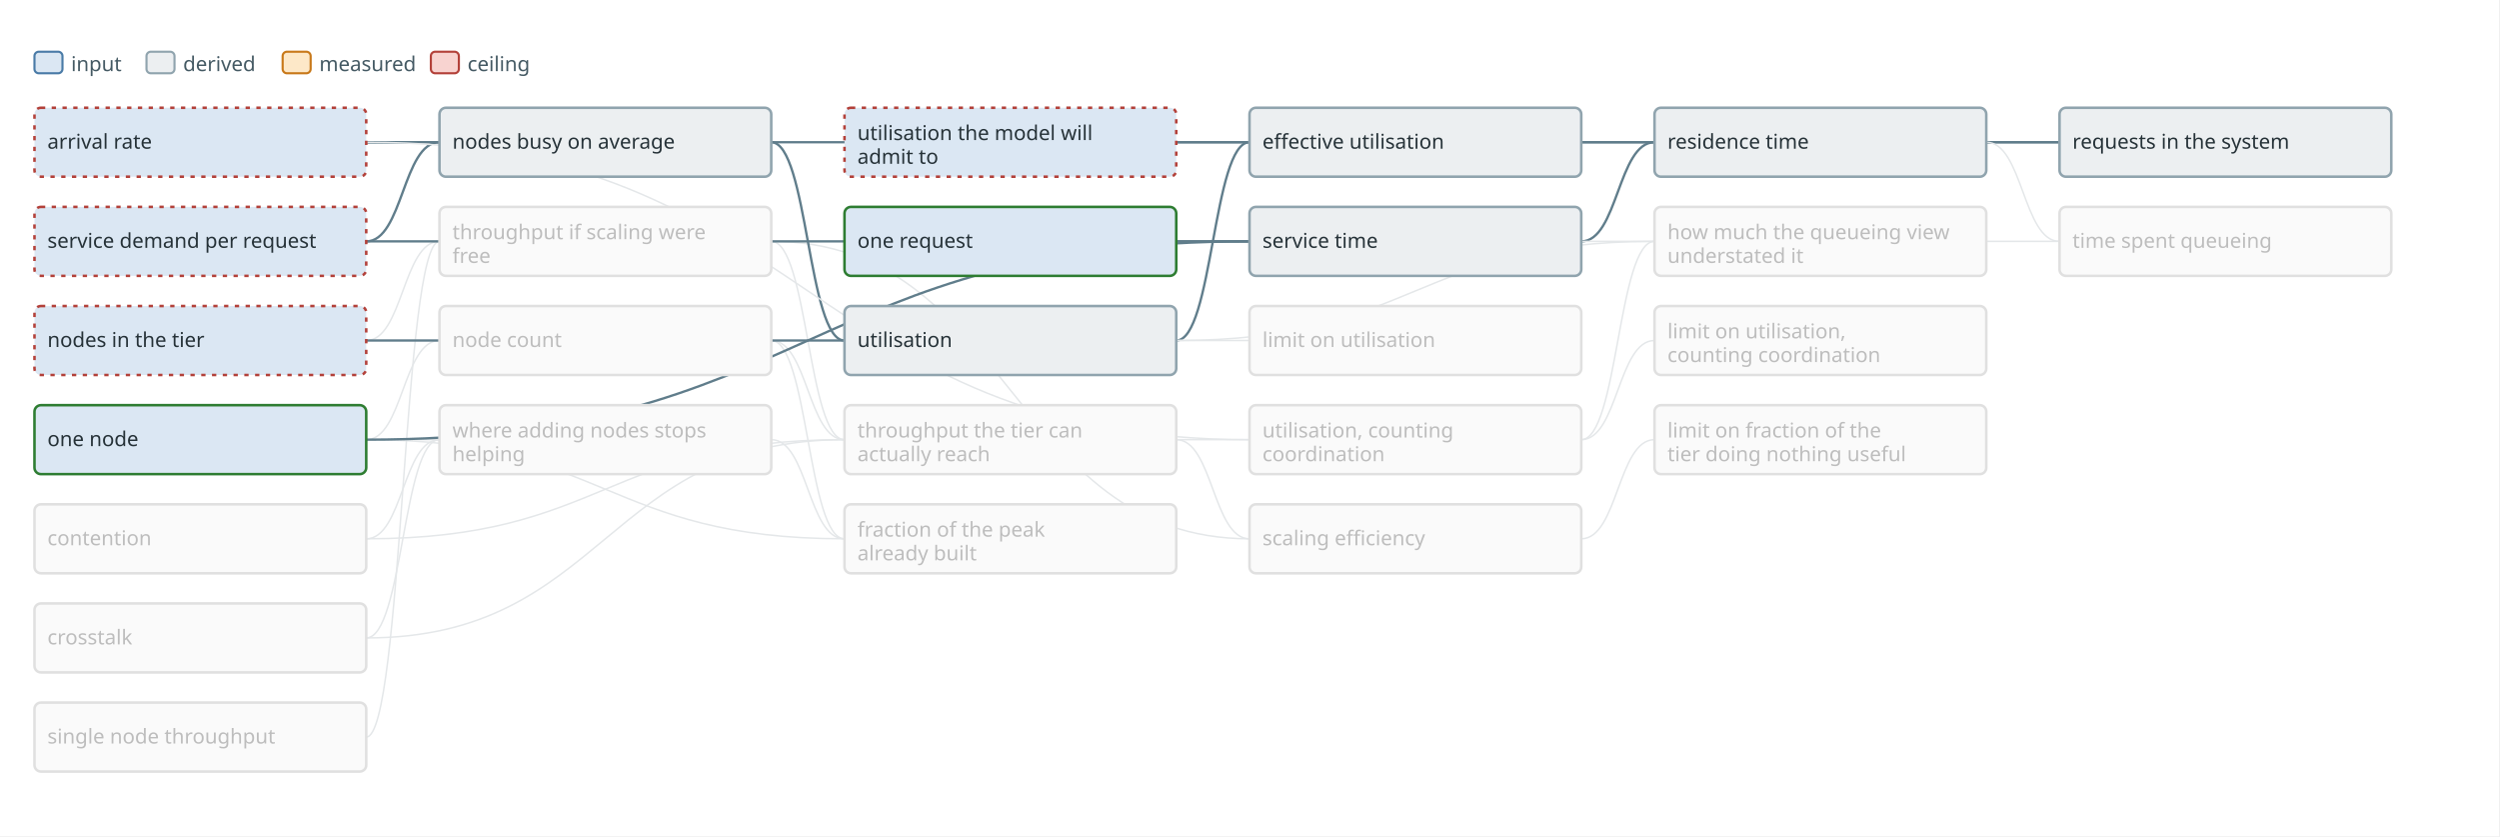
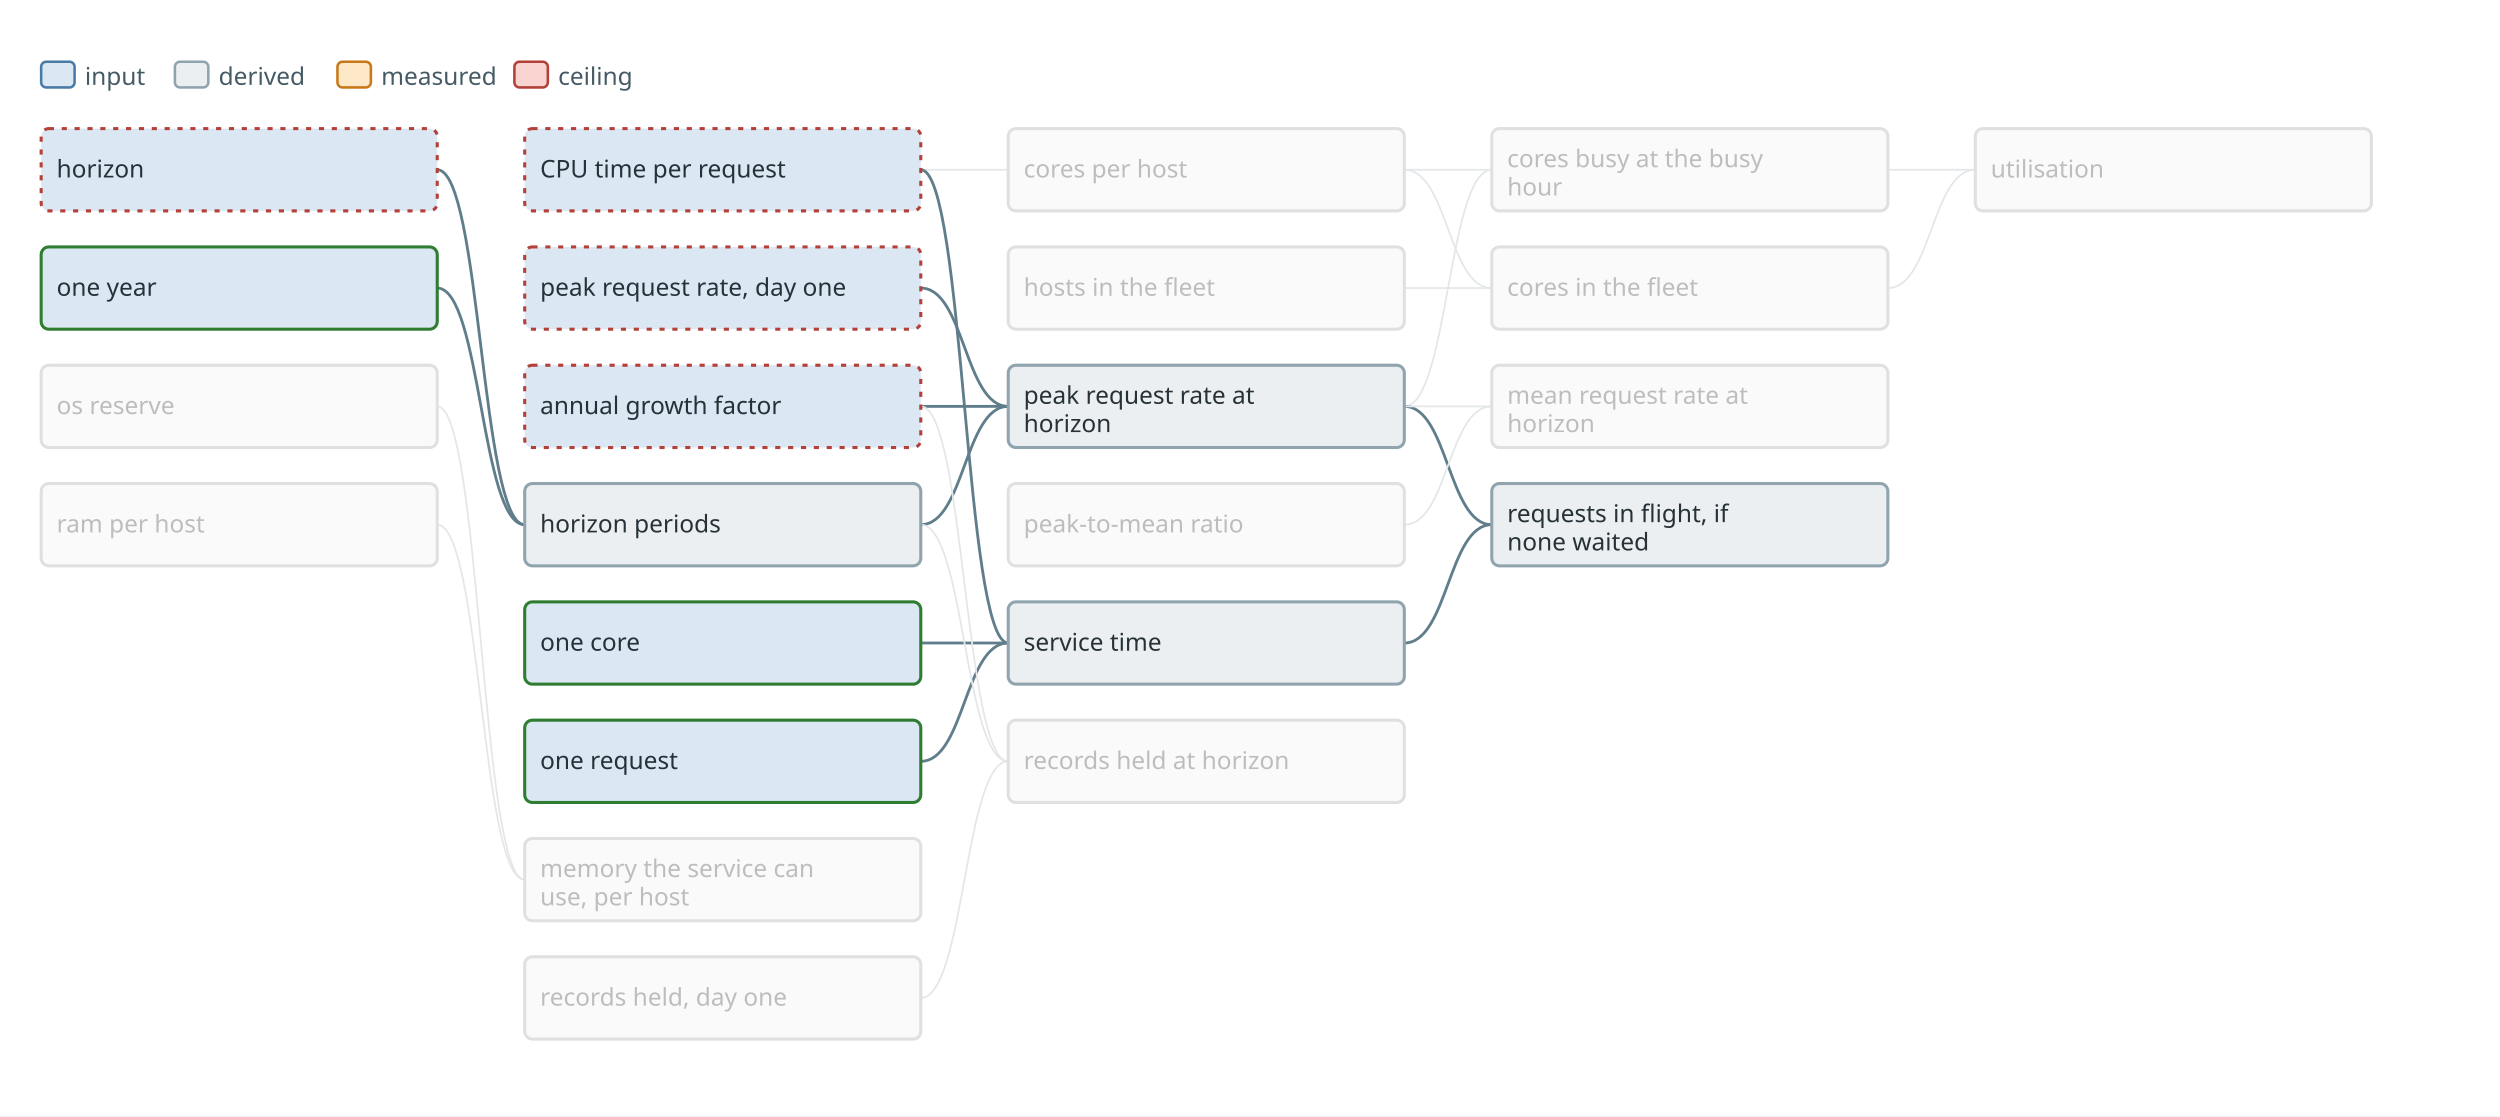
- <svg xmlns="http://www.w3.org/2000/svg" viewBox="0 0 1160 388" width="1160" height="388" role="img" font-family="system-ui, sans-serif">
-   <rect width="1160" height="388" fill="#ffffff" />
+ <svg xmlns="http://www.w3.org/2000/svg" viewBox="0 0 972 434" width="972" height="434" role="img" font-family="system-ui, sans-serif">
+   <rect width="972" height="434" fill="#ffffff" />
  <rect x="16.0" y="24" width="13" height="10" rx="2" fill="#dbe7f3" stroke="#4a7ba7" />
  <text x="33.0" y="33" font-size="9.5" fill="#455a64">input</text>
  <rect x="68.0" y="24" width="13" height="10" rx="2" fill="#eceff1" stroke="#90a4ae" />
  <text x="85.0" y="33" font-size="9.5" fill="#455a64">derived</text>
  <rect x="131.2" y="24" width="13" height="10" rx="2" fill="#fde8c8" stroke="#c8791a" />
  <text x="148.2" y="33" font-size="9.5" fill="#455a64">measured</text>
  <rect x="200.0" y="24" width="13" height="10" rx="2" fill="#f8d3d0" stroke="#b3413a" />
  <text x="217.0" y="33" font-size="9.5" fill="#455a64">ceiling</text>
-   <path d="M170.0,250.0 C281.0,250.0 281.0,204.0 392.0,204.0" fill="none" stroke="#e4e7e9" stroke-width="0.7" />
-   <path d="M170.0,296.0 C281.0,296.0 281.0,204.0 392.0,204.0" fill="none" stroke="#e4e7e9" stroke-width="0.7" />
-   <path d="M358.0,112.0 C375.0,112.0 375.0,204.0 392.0,204.0" fill="none" stroke="#e4e7e9" stroke-width="0.7" />
-   <path d="M358.0,158.0 C375.0,158.0 375.0,204.0 392.0,204.0" fill="none" stroke="#e4e7e9" stroke-width="0.7" />
-   <path d="M170.0,66.0 C187.0,66.0 187.0,66.0 204.0,66.0" fill="none" stroke="#607d8b" stroke-width="1.1" />
-   <path d="M170.0,112.0 C187.0,112.0 187.0,66.0 204.0,66.0" fill="none" stroke="#607d8b" stroke-width="1.1" />
-   <path d="M170.0,66.0 C563.0,66.0 563.0,66.0 956.0,66.0" fill="none" stroke="#607d8b" stroke-width="1.1" />
-   <path d="M922.0,66.0 C939.0,66.0 939.0,66.0 956.0,66.0" fill="none" stroke="#607d8b" stroke-width="1.1" />
-   <path d="M734.0,204.0 C751.0,204.0 751.0,158.0 768.0,158.0" fill="none" stroke="#e4e7e9" stroke-width="0.7" />
-   <path d="M546.0,158.0 C563.0,158.0 563.0,66.0 580.0,66.0" fill="none" stroke="#607d8b" stroke-width="1.1" />
-   <path d="M546.0,66.0 C563.0,66.0 563.0,66.0 580.0,66.0" fill="none" stroke="#607d8b" stroke-width="1.1" />
-   <path d="M358.0,158.0 C375.0,158.0 375.0,250.0 392.0,250.0" fill="none" stroke="#e4e7e9" stroke-width="0.7" />
-   <path d="M170.0,204.0 C281.0,204.0 281.0,250.0 392.0,250.0" fill="none" stroke="#e4e7e9" stroke-width="0.7" />
-   <path d="M358.0,204.0 C375.0,204.0 375.0,250.0 392.0,250.0" fill="none" stroke="#e4e7e9" stroke-width="0.7" />
-   <path d="M170.0,158.0 C187.0,158.0 187.0,112.0 204.0,112.0" fill="none" stroke="#e4e7e9" stroke-width="0.7" />
-   <path d="M170.0,342.0 C187.0,342.0 187.0,112.0 204.0,112.0" fill="none" stroke="#e4e7e9" stroke-width="0.7" />
-   <path d="M170.0,158.0 C187.0,158.0 187.0,158.0 204.0,158.0" fill="none" stroke="#e4e7e9" stroke-width="0.7" />
-   <path d="M170.0,204.0 C187.0,204.0 187.0,158.0 204.0,158.0" fill="none" stroke="#e4e7e9" stroke-width="0.7" />
-   <path d="M546.0,158.0 C657.0,158.0 657.0,112.0 768.0,112.0" fill="none" stroke="#e4e7e9" stroke-width="0.7" />
-   <path d="M734.0,204.0 C751.0,204.0 751.0,112.0 768.0,112.0" fill="none" stroke="#e4e7e9" stroke-width="0.7" />
-   <path d="M170.0,250.0 C187.0,250.0 187.0,204.0 204.0,204.0" fill="none" stroke="#e4e7e9" stroke-width="0.7" />
-   <path d="M170.0,296.0 C187.0,296.0 187.0,204.0 204.0,204.0" fill="none" stroke="#e4e7e9" stroke-width="0.7" />
-   <path d="M170.0,204.0 C187.0,204.0 187.0,204.0 204.0,204.0" fill="none" stroke="#e4e7e9" stroke-width="0.7" />
+   <path d="M546.0,158.0 C563.0,158.0 563.0,66.0 580.0,66.0" fill="none" stroke="#e4e7e9" stroke-width="0.7" />
+   <path d="M358.0,66.0 C469.0,66.0 469.0,66.0 580.0,66.0" fill="none" stroke="#e4e7e9" stroke-width="0.7" />
+   <path d="M546.0,66.0 C563.0,66.0 563.0,112.0 580.0,112.0" fill="none" stroke="#e4e7e9" stroke-width="0.7" />
+   <path d="M546.0,112.0 C563.0,112.0 563.0,112.0 580.0,112.0" fill="none" stroke="#e4e7e9" stroke-width="0.7" />
+   <path d="M170.0,66.0 C187.0,66.0 187.0,204.0 204.0,204.0" fill="none" stroke="#607d8b" stroke-width="1.1" />
+   <path d="M170.0,112.0 C187.0,112.0 187.0,204.0 204.0,204.0" fill="none" stroke="#607d8b" stroke-width="1.1" />
+   <path d="M546.0,158.0 C563.0,158.0 563.0,204.0 580.0,204.0" fill="none" stroke="#607d8b" stroke-width="1.1" />
+   <path d="M546.0,250.0 C563.0,250.0 563.0,204.0 580.0,204.0" fill="none" stroke="#607d8b" stroke-width="1.1" />
  <path d="M546.0,158.0 C563.0,158.0 563.0,158.0 580.0,158.0" fill="none" stroke="#e4e7e9" stroke-width="0.7" />
-   <path d="M734.0,66.0 C751.0,66.0 751.0,66.0 768.0,66.0" fill="none" stroke="#607d8b" stroke-width="1.1" />
-   <path d="M734.0,112.0 C751.0,112.0 751.0,66.0 768.0,66.0" fill="none" stroke="#607d8b" stroke-width="1.1" />
-   <path d="M546.0,204.0 C563.0,204.0 563.0,250.0 580.0,250.0" fill="none" stroke="#e4e7e9" stroke-width="0.7" />
-   <path d="M358.0,112.0 C469.0,112.0 469.0,250.0 580.0,250.0" fill="none" stroke="#e4e7e9" stroke-width="0.7" />
-   <path d="M734.0,250.0 C751.0,250.0 751.0,204.0 768.0,204.0" fill="none" stroke="#e4e7e9" stroke-width="0.7" />
-   <path d="M170.0,204.0 C375.0,204.0 375.0,112.0 580.0,112.0" fill="none" stroke="#607d8b" stroke-width="1.1" />
-   <path d="M546.0,112.0 C563.0,112.0 563.0,112.0 580.0,112.0" fill="none" stroke="#607d8b" stroke-width="1.1" />
-   <path d="M170.0,112.0 C375.0,112.0 375.0,112.0 580.0,112.0" fill="none" stroke="#607d8b" stroke-width="1.1" />
-   <path d="M358.0,66.0 C375.0,66.0 375.0,158.0 392.0,158.0" fill="none" stroke="#607d8b" stroke-width="1.1" />
-   <path d="M170.0,158.0 C281.0,158.0 281.0,158.0 392.0,158.0" fill="none" stroke="#607d8b" stroke-width="1.1" />
-   <path d="M546.0,204.0 C563.0,204.0 563.0,204.0 580.0,204.0" fill="none" stroke="#e4e7e9" stroke-width="0.7" />
-   <path d="M170.0,66.0 C375.0,66.0 375.0,204.0 580.0,204.0" fill="none" stroke="#e4e7e9" stroke-width="0.7" />
-   <path d="M922.0,66.0 C939.0,66.0 939.0,112.0 956.0,112.0" fill="none" stroke="#e4e7e9" stroke-width="0.7" />
-   <path d="M734.0,112.0 C845.0,112.0 845.0,112.0 956.0,112.0" fill="none" stroke="#e4e7e9" stroke-width="0.7" />
+   <path d="M546.0,204.0 C563.0,204.0 563.0,158.0 580.0,158.0" fill="none" stroke="#e4e7e9" stroke-width="0.7" />
+   <path d="M358.0,158.0 C375.0,158.0 375.0,158.0 392.0,158.0" fill="none" stroke="#607d8b" stroke-width="1.1" />
+   <path d="M358.0,204.0 C375.0,204.0 375.0,158.0 392.0,158.0" fill="none" stroke="#607d8b" stroke-width="1.1" />
+   <path d="M358.0,112.0 C375.0,112.0 375.0,158.0 392.0,158.0" fill="none" stroke="#607d8b" stroke-width="1.1" />
+   <path d="M170.0,158.0 C187.0,158.0 187.0,342.0 204.0,342.0" fill="none" stroke="#e4e7e9" stroke-width="0.7" />
+   <path d="M170.0,204.0 C187.0,204.0 187.0,342.0 204.0,342.0" fill="none" stroke="#e4e7e9" stroke-width="0.7" />
+   <path d="M358.0,250.0 C375.0,250.0 375.0,250.0 392.0,250.0" fill="none" stroke="#607d8b" stroke-width="1.1" />
+   <path d="M358.0,296.0 C375.0,296.0 375.0,250.0 392.0,250.0" fill="none" stroke="#607d8b" stroke-width="1.1" />
+   <path d="M358.0,66.0 C375.0,66.0 375.0,250.0 392.0,250.0" fill="none" stroke="#607d8b" stroke-width="1.1" />
+   <path d="M358.0,158.0 C375.0,158.0 375.0,296.0 392.0,296.0" fill="none" stroke="#e4e7e9" stroke-width="0.7" />
+   <path d="M358.0,204.0 C375.0,204.0 375.0,296.0 392.0,296.0" fill="none" stroke="#e4e7e9" stroke-width="0.7" />
+   <path d="M358.0,388.0 C375.0,388.0 375.0,296.0 392.0,296.0" fill="none" stroke="#e4e7e9" stroke-width="0.7" />
+   <path d="M734.0,66.0 C751.0,66.0 751.0,66.0 768.0,66.0" fill="none" stroke="#e4e7e9" stroke-width="0.7" />
+   <path d="M734.0,112.0 C751.0,112.0 751.0,66.0 768.0,66.0" fill="none" stroke="#e4e7e9" stroke-width="0.7" />
+   <rect x="204" y="142" width="154" height="32" rx="3" fill="#dbe7f3" stroke="#b3413a" stroke-width="1.2" stroke-dasharray="2 3" />
+   <text x="210" y="161" font-size="9.5" fill="#263238">annual growth factor</text>
+   <rect x="580" y="50" width="154" height="32" rx="3" fill="#fafafa" stroke="#e0e0e0" stroke-width="1.2" />
+   <text x="586" y="65" font-size="9.5" fill="#bdbdbd">cores busy at the busy</text>
+   <text x="586" y="76" font-size="9.5" fill="#bdbdbd">hour</text>
+   <rect x="580" y="96" width="154" height="32" rx="3" fill="#fafafa" stroke="#e0e0e0" stroke-width="1.2" />
+   <text x="586" y="115" font-size="9.5" fill="#bdbdbd">cores in the fleet</text>
+   <rect x="392" y="50" width="154" height="32" rx="3" fill="#fafafa" stroke="#e0e0e0" stroke-width="1.2" />
+   <text x="398" y="69" font-size="9.5" fill="#bdbdbd">cores per host</text>
+   <rect x="16" y="50" width="154" height="32" rx="3" fill="#dbe7f3" stroke="#b3413a" stroke-width="1.2" stroke-dasharray="2 3" />
+   <text x="22" y="69" font-size="9.5" fill="#263238">horizon</text>
+   <rect x="204" y="188" width="154" height="32" rx="3" fill="#eceff1" stroke="#90a4ae" stroke-width="1.2" />
+   <text x="210" y="207" font-size="9.5" fill="#263238">horizon periods</text>
+   <rect x="392" y="96" width="154" height="32" rx="3" fill="#fafafa" stroke="#e0e0e0" stroke-width="1.2" />
+   <text x="398" y="115" font-size="9.5" fill="#bdbdbd">hosts in the fleet</text>
+   <rect x="580" y="188" width="154" height="32" rx="3" fill="#eceff1" stroke="#90a4ae" stroke-width="1.2" />
+   <text x="586" y="203" font-size="9.5" fill="#263238">requests in flight, if</text>
+   <text x="586" y="214" font-size="9.5" fill="#263238">none waited</text>
+   <rect x="580" y="142" width="154" height="32" rx="3" fill="#fafafa" stroke="#e0e0e0" stroke-width="1.2" />
+   <text x="586" y="157" font-size="9.5" fill="#bdbdbd">mean request rate at</text>
+   <text x="586" y="168" font-size="9.5" fill="#bdbdbd">horizon</text>
+   <rect x="204" y="234" width="154" height="32" rx="3" fill="#dbe7f3" stroke="#2e7d32" stroke-width="1.2" />
+   <text x="210" y="253" font-size="9.5" fill="#263238">one core</text>
+   <rect x="204" y="280" width="154" height="32" rx="3" fill="#dbe7f3" stroke="#2e7d32" stroke-width="1.2" />
+   <text x="210" y="299" font-size="9.5" fill="#263238">one request</text>
+   <rect x="16" y="96" width="154" height="32" rx="3" fill="#dbe7f3" stroke="#2e7d32" stroke-width="1.2" />
+   <text x="22" y="115" font-size="9.5" fill="#263238">one year</text>
+   <rect x="16" y="142" width="154" height="32" rx="3" fill="#fafafa" stroke="#e0e0e0" stroke-width="1.2" />
+   <text x="22" y="161" font-size="9.5" fill="#bdbdbd">os reserve</text>
+   <rect x="392" y="142" width="154" height="32" rx="3" fill="#eceff1" stroke="#90a4ae" stroke-width="1.2" />
+   <text x="398" y="157" font-size="9.5" fill="#263238">peak request rate at</text>
+   <text x="398" y="168" font-size="9.5" fill="#263238">horizon</text>
+   <rect x="204" y="96" width="154" height="32" rx="3" fill="#dbe7f3" stroke="#b3413a" stroke-width="1.2" stroke-dasharray="2 3" />
+   <text x="210" y="115" font-size="9.5" fill="#263238">peak request rate, day one</text>
  <rect x="392" y="188" width="154" height="32" rx="3" fill="#fafafa" stroke="#e0e0e0" stroke-width="1.2" />
-   <text x="398" y="203" font-size="9.5" fill="#bdbdbd">throughput the tier can</text>
-   <text x="398" y="214" font-size="9.5" fill="#bdbdbd">actually reach</text>
-   <rect x="16" y="50" width="154" height="32" rx="3" fill="#dbe7f3" stroke="#b3413a" stroke-width="1.2" stroke-dasharray="2 3" />
-   <text x="22" y="69" font-size="9.5" fill="#263238">arrival rate</text>
-   <rect x="204" y="50" width="154" height="32" rx="3" fill="#eceff1" stroke="#90a4ae" stroke-width="1.2" />
-   <text x="210" y="69" font-size="9.5" fill="#263238">nodes busy on average</text>
-   <rect x="956" y="50" width="154" height="32" rx="3" fill="#eceff1" stroke="#90a4ae" stroke-width="1.2" />
-   <text x="962" y="69" font-size="9.5" fill="#263238">requests in the system</text>
-   <rect x="16" y="234" width="154" height="32" rx="3" fill="#fafafa" stroke="#e0e0e0" stroke-width="1.2" />
-   <text x="22" y="253" font-size="9.5" fill="#bdbdbd">contention</text>
-   <rect x="768" y="142" width="154" height="32" rx="3" fill="#fafafa" stroke="#e0e0e0" stroke-width="1.2" />
-   <text x="774" y="157" font-size="9.5" fill="#bdbdbd">limit on utilisation,</text>
-   <text x="774" y="168" font-size="9.5" fill="#bdbdbd">counting coordination</text>
-   <rect x="16" y="280" width="154" height="32" rx="3" fill="#fafafa" stroke="#e0e0e0" stroke-width="1.2" />
-   <text x="22" y="299" font-size="9.5" fill="#bdbdbd">crosstalk</text>
-   <rect x="580" y="50" width="154" height="32" rx="3" fill="#eceff1" stroke="#90a4ae" stroke-width="1.2" />
-   <text x="586" y="69" font-size="9.5" fill="#263238">effective utilisation</text>
-   <rect x="392" y="234" width="154" height="32" rx="3" fill="#fafafa" stroke="#e0e0e0" stroke-width="1.2" />
-   <text x="398" y="249" font-size="9.5" fill="#bdbdbd">fraction of the peak</text>
-   <text x="398" y="260" font-size="9.5" fill="#bdbdbd">already built</text>
-   <rect x="204" y="96" width="154" height="32" rx="3" fill="#fafafa" stroke="#e0e0e0" stroke-width="1.2" />
-   <text x="210" y="111" font-size="9.5" fill="#bdbdbd">throughput if scaling were</text>
-   <text x="210" y="122" font-size="9.5" fill="#bdbdbd">free</text>
-   <rect x="204" y="142" width="154" height="32" rx="3" fill="#fafafa" stroke="#e0e0e0" stroke-width="1.2" />
-   <text x="210" y="161" font-size="9.5" fill="#bdbdbd">node count</text>
-   <rect x="16" y="142" width="154" height="32" rx="3" fill="#dbe7f3" stroke="#b3413a" stroke-width="1.2" stroke-dasharray="2 3" />
-   <text x="22" y="161" font-size="9.5" fill="#263238">nodes in the tier</text>
-   <rect x="16" y="188" width="154" height="32" rx="3" fill="#dbe7f3" stroke="#2e7d32" stroke-width="1.2" />
-   <text x="22" y="207" font-size="9.5" fill="#263238">one node</text>
-   <rect x="392" y="96" width="154" height="32" rx="3" fill="#dbe7f3" stroke="#2e7d32" stroke-width="1.2" />
-   <text x="398" y="115" font-size="9.5" fill="#263238">one request</text>
-   <rect x="768" y="96" width="154" height="32" rx="3" fill="#fafafa" stroke="#e0e0e0" stroke-width="1.2" />
-   <text x="774" y="111" font-size="9.5" fill="#bdbdbd">how much the queueing view</text>
-   <text x="774" y="122" font-size="9.5" fill="#bdbdbd">understated it</text>
-   <rect x="204" y="188" width="154" height="32" rx="3" fill="#fafafa" stroke="#e0e0e0" stroke-width="1.2" />
-   <text x="210" y="203" font-size="9.5" fill="#bdbdbd">where adding nodes stops</text>
-   <text x="210" y="214" font-size="9.5" fill="#bdbdbd">helping</text>
-   <rect x="580" y="142" width="154" height="32" rx="3" fill="#fafafa" stroke="#e0e0e0" stroke-width="1.2" />
-   <text x="586" y="161" font-size="9.5" fill="#bdbdbd">limit on utilisation</text>
-   <rect x="768" y="50" width="154" height="32" rx="3" fill="#eceff1" stroke="#90a4ae" stroke-width="1.2" />
-   <text x="774" y="69" font-size="9.5" fill="#263238">residence time</text>
-   <rect x="580" y="234" width="154" height="32" rx="3" fill="#fafafa" stroke="#e0e0e0" stroke-width="1.2" />
-   <text x="586" y="253" font-size="9.5" fill="#bdbdbd">scaling efficiency</text>
-   <rect x="768" y="188" width="154" height="32" rx="3" fill="#fafafa" stroke="#e0e0e0" stroke-width="1.2" />
-   <text x="774" y="203" font-size="9.5" fill="#bdbdbd">limit on fraction of the</text>
-   <text x="774" y="214" font-size="9.5" fill="#bdbdbd">tier doing nothing useful</text>
-   <rect x="16" y="96" width="154" height="32" rx="3" fill="#dbe7f3" stroke="#b3413a" stroke-width="1.2" stroke-dasharray="2 3" />
-   <text x="22" y="115" font-size="9.5" fill="#263238">service demand per request</text>
-   <rect x="580" y="96" width="154" height="32" rx="3" fill="#eceff1" stroke="#90a4ae" stroke-width="1.2" />
-   <text x="586" y="115" font-size="9.5" fill="#263238">service time</text>
-   <rect x="16" y="326" width="154" height="32" rx="3" fill="#fafafa" stroke="#e0e0e0" stroke-width="1.2" />
-   <text x="22" y="345" font-size="9.5" fill="#bdbdbd">single node throughput</text>
-   <rect x="392" y="142" width="154" height="32" rx="3" fill="#eceff1" stroke="#90a4ae" stroke-width="1.2" />
-   <text x="398" y="161" font-size="9.5" fill="#263238">utilisation</text>
-   <rect x="392" y="50" width="154" height="32" rx="3" fill="#dbe7f3" stroke="#b3413a" stroke-width="1.2" stroke-dasharray="2 3" />
-   <text x="398" y="65" font-size="9.5" fill="#263238">utilisation the model will</text>
-   <text x="398" y="76" font-size="9.5" fill="#263238">admit to</text>
-   <rect x="580" y="188" width="154" height="32" rx="3" fill="#fafafa" stroke="#e0e0e0" stroke-width="1.2" />
-   <text x="586" y="203" font-size="9.5" fill="#bdbdbd">utilisation, counting</text>
-   <text x="586" y="214" font-size="9.5" fill="#bdbdbd">coordination</text>
-   <rect x="956" y="96" width="154" height="32" rx="3" fill="#fafafa" stroke="#e0e0e0" stroke-width="1.2" />
-   <text x="962" y="115" font-size="9.5" fill="#bdbdbd">time spent queueing</text>
+   <text x="398" y="207" font-size="9.5" fill="#bdbdbd">peak-to-mean ratio</text>
+   <rect x="204" y="326" width="154" height="32" rx="3" fill="#fafafa" stroke="#e0e0e0" stroke-width="1.2" />
+   <text x="210" y="341" font-size="9.5" fill="#bdbdbd">memory the service can</text>
+   <text x="210" y="352" font-size="9.5" fill="#bdbdbd">use, per host</text>
+   <rect x="16" y="188" width="154" height="32" rx="3" fill="#fafafa" stroke="#e0e0e0" stroke-width="1.2" />
+   <text x="22" y="207" font-size="9.5" fill="#bdbdbd">ram per host</text>
+   <rect x="204" y="50" width="154" height="32" rx="3" fill="#dbe7f3" stroke="#b3413a" stroke-width="1.2" stroke-dasharray="2 3" />
+   <text x="210" y="69" font-size="9.5" fill="#263238">CPU time per request</text>
+   <rect x="392" y="234" width="154" height="32" rx="3" fill="#eceff1" stroke="#90a4ae" stroke-width="1.2" />
+   <text x="398" y="253" font-size="9.5" fill="#263238">service time</text>
+   <rect x="392" y="280" width="154" height="32" rx="3" fill="#fafafa" stroke="#e0e0e0" stroke-width="1.2" />
+   <text x="398" y="299" font-size="9.5" fill="#bdbdbd">records held at horizon</text>
+   <rect x="204" y="372" width="154" height="32" rx="3" fill="#fafafa" stroke="#e0e0e0" stroke-width="1.2" />
+   <text x="210" y="391" font-size="9.5" fill="#bdbdbd">records held, day one</text>
+   <rect x="768" y="50" width="154" height="32" rx="3" fill="#fafafa" stroke="#e0e0e0" stroke-width="1.2" />
+   <text x="774" y="69" font-size="9.5" fill="#bdbdbd">utilisation</text>
</svg>
